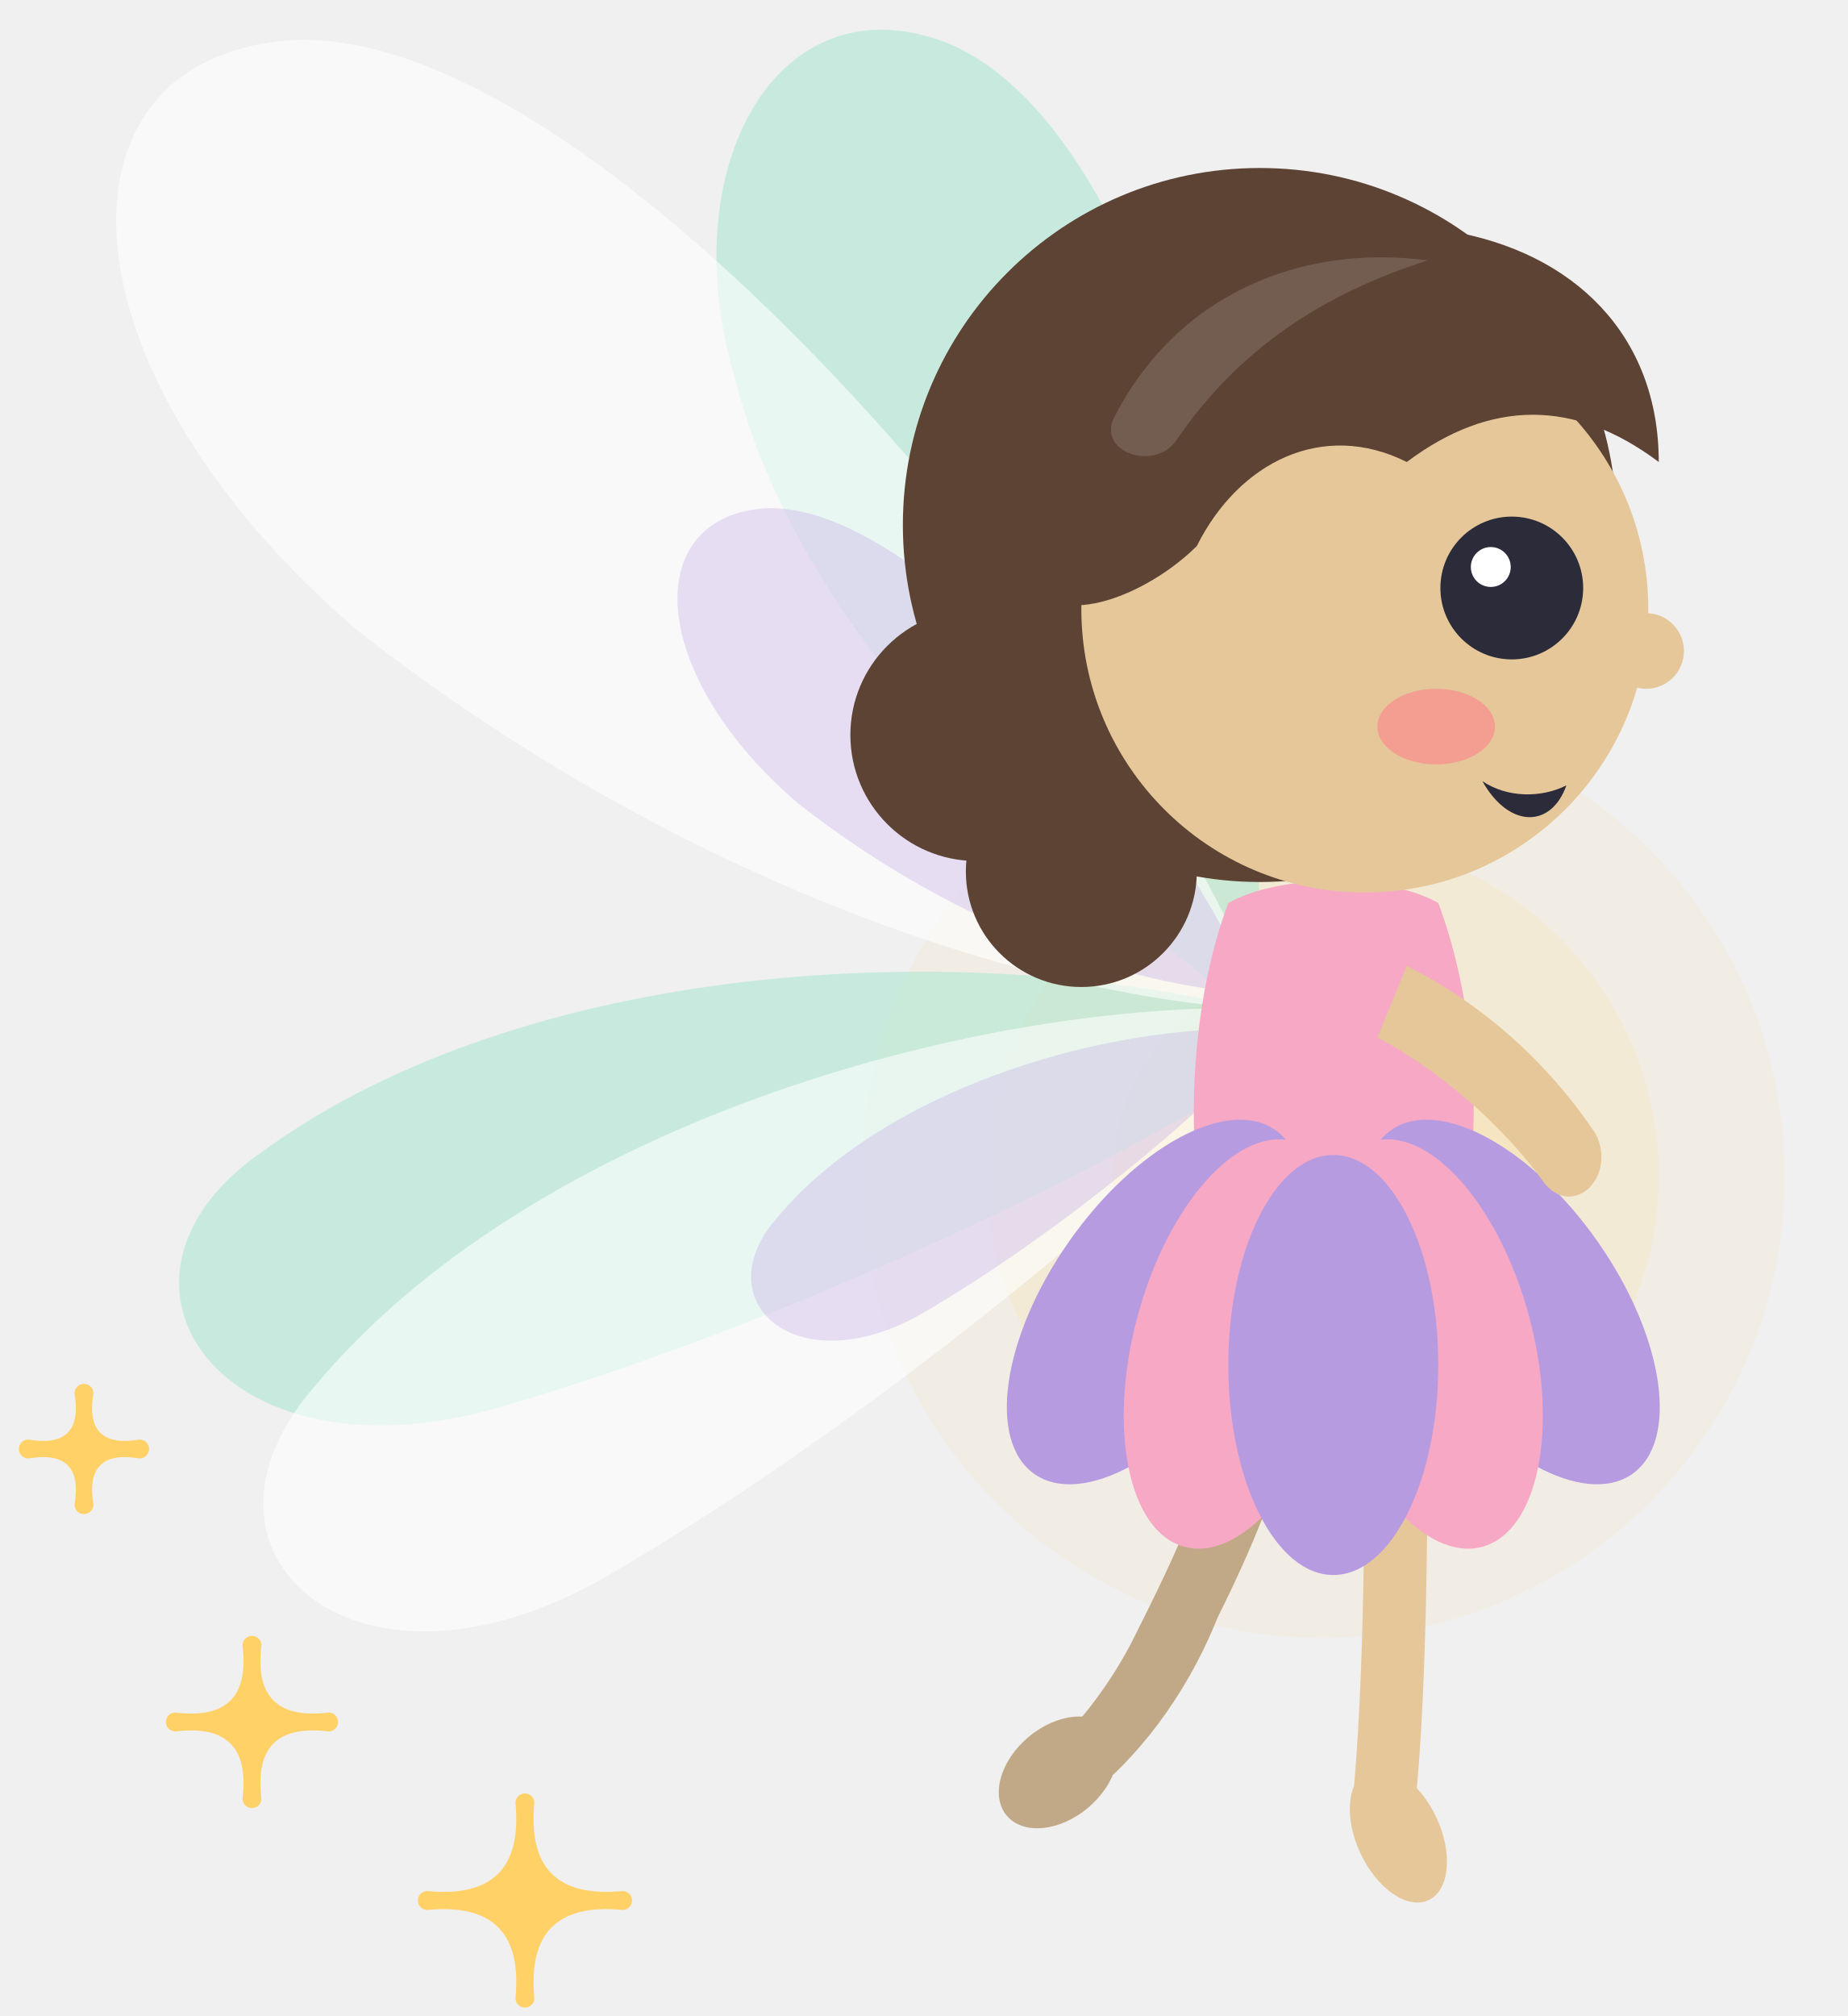
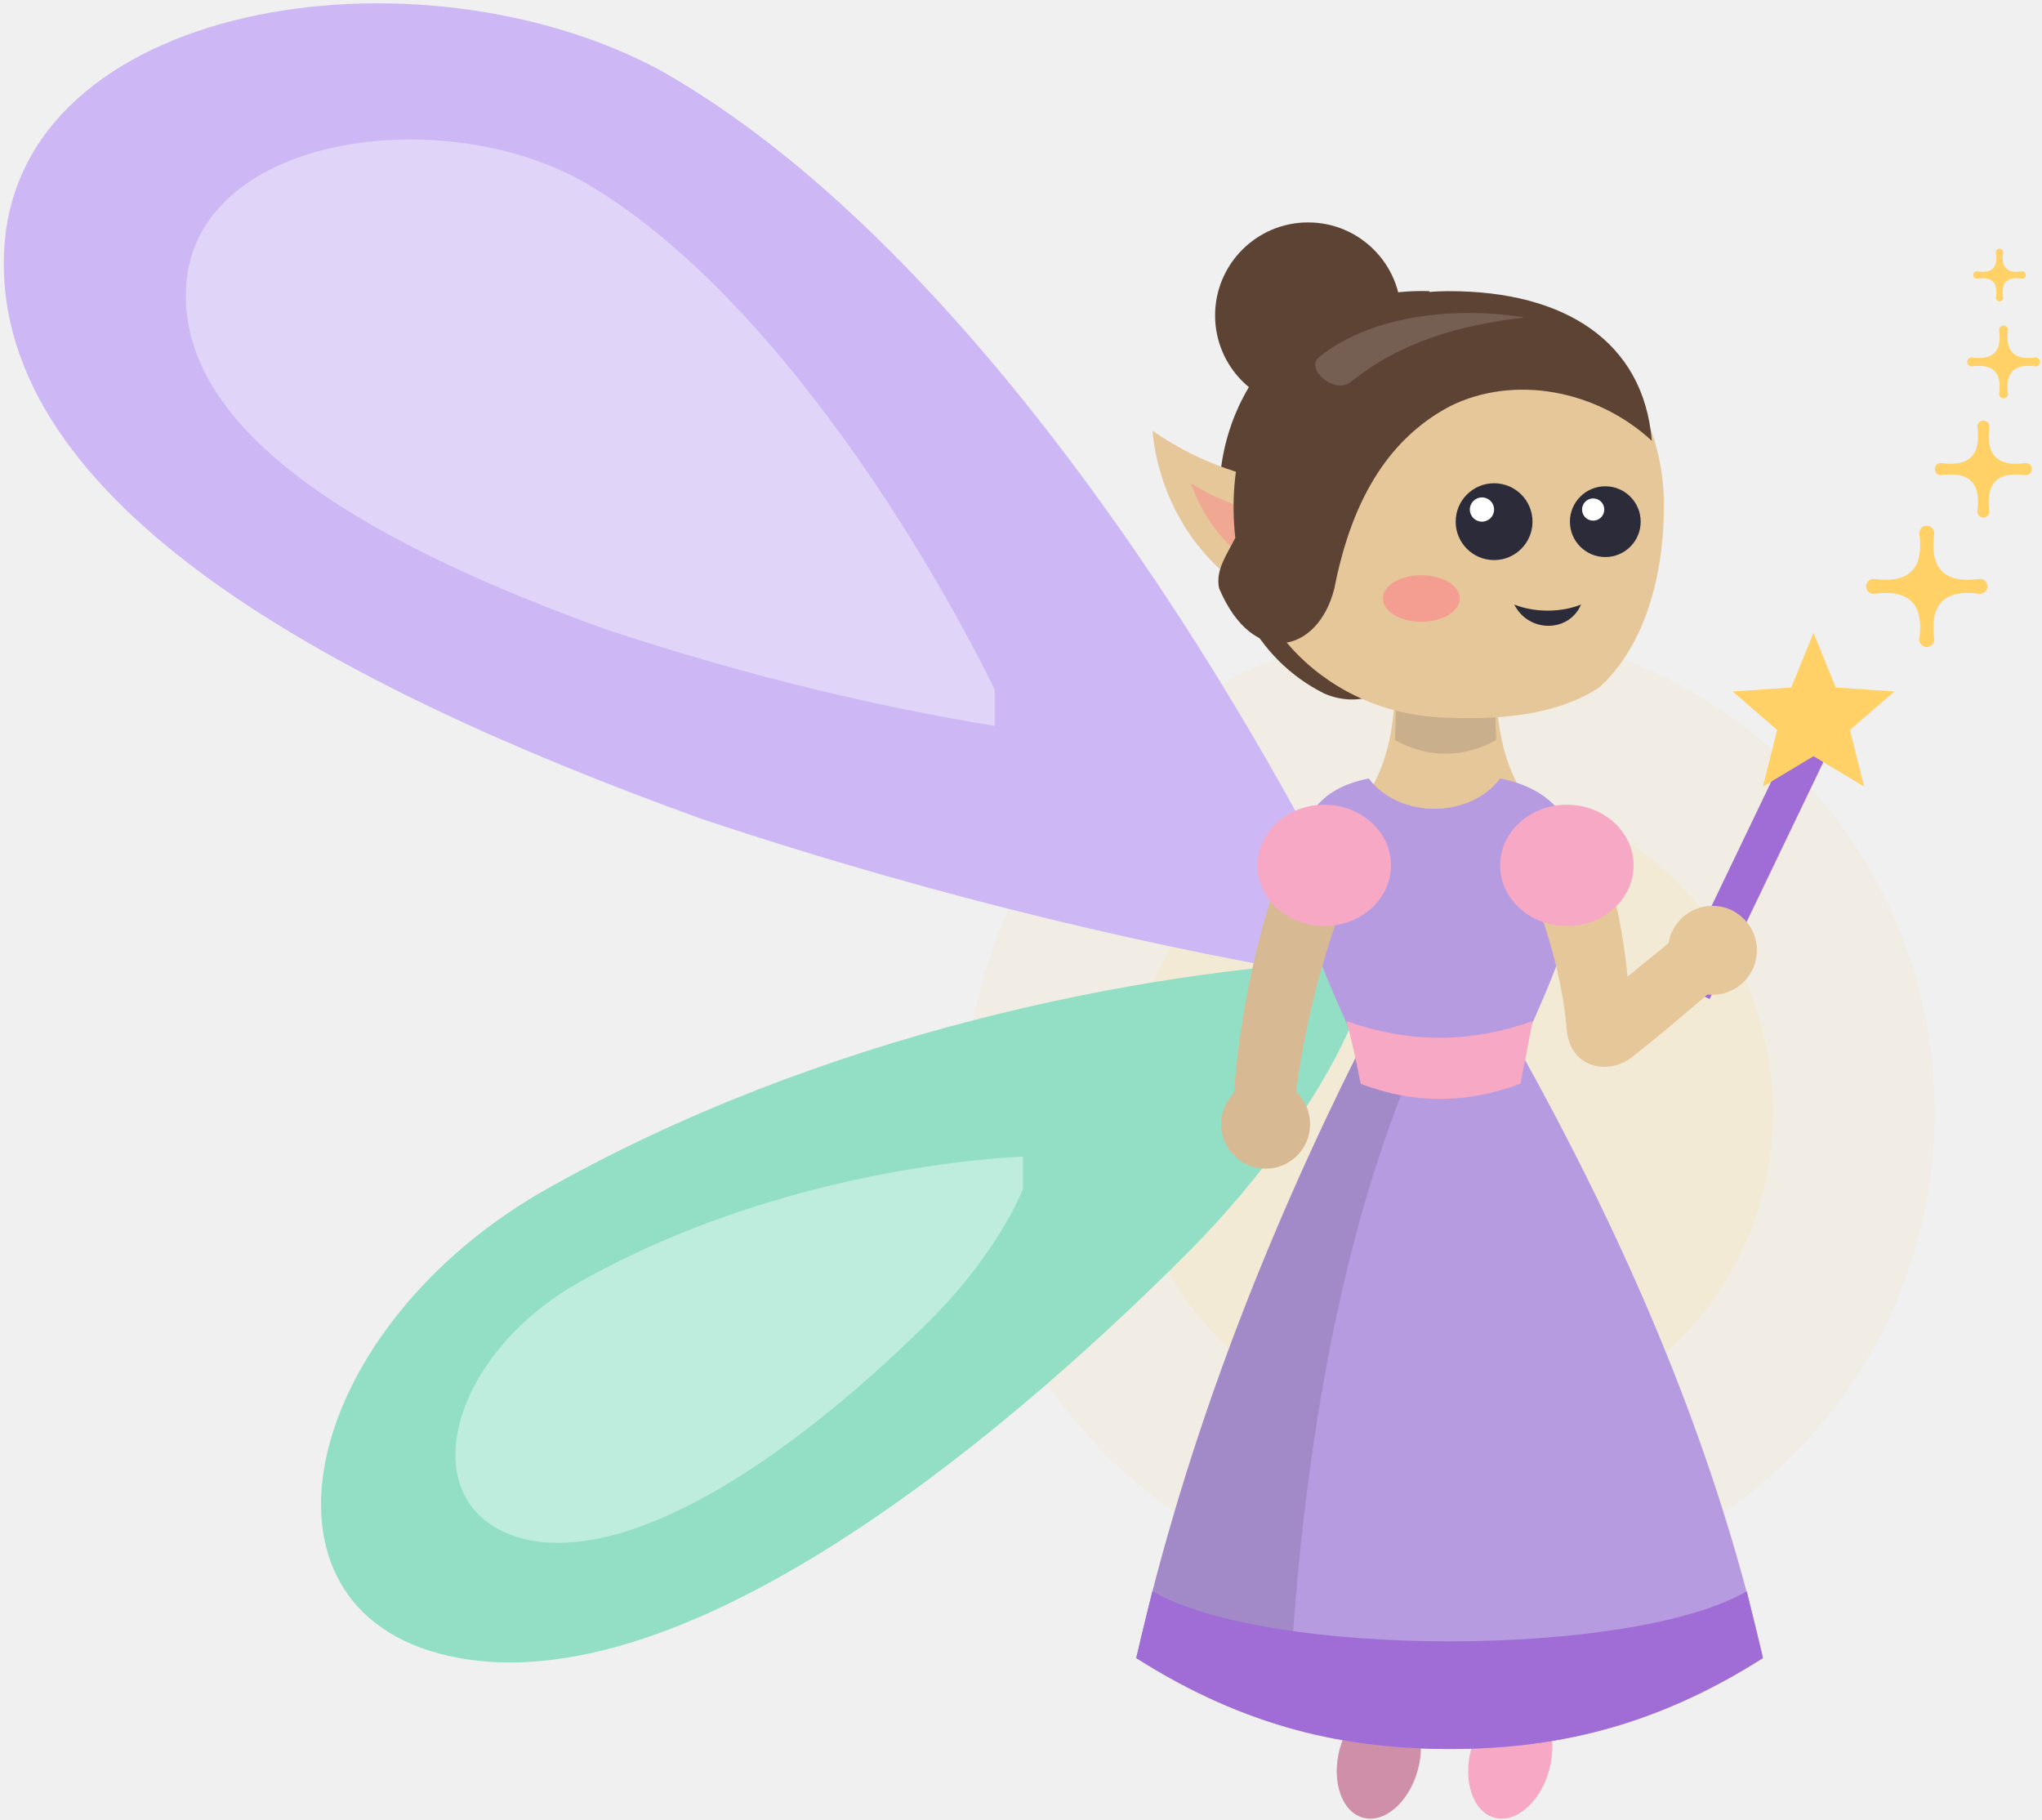
- <svg xmlns="http://www.w3.org/2000/svg" viewBox="1 2 88 96">
-   <circle cx="64" cy="58" r="22" fill="#ffd166" opacity="0.08" />
-   <circle cx="64" cy="58" r="16" fill="#ffd166" opacity="0.12" />
-   <circle cx="64" cy="58" r="10" fill="#ffd166" opacity="0.18" />
-   <path d="M12.55 80.35A0.45 0.45 0 0 1 13.45 80.35Q13 84 16.65 83.55A0.45 0.45 0 0 1 16.65 84.45Q13 84 13.45 87.65A0.45 0.45 0 0 1 12.55 87.65Q13 84 9.35 84.45A0.45 0.45 0 0 1 9.35 83.55Q13 84 12.55 80.35Z" fill="#ffd166" />
-   <path d="M25.55 87.85A0.45 0.45 0 0 1 26.45 87.85Q26 92.5 30.65 92.05A0.45 0.45 0 0 1 30.65 92.95Q26 92.5 26.45 97.15A0.45 0.45 0 0 1 25.55 97.15Q26 92.5 21.35 92.95A0.45 0.45 0 0 1 21.35 92.05Q26 92.5 25.55 87.85Z" fill="#ffd166" />
-   <path d="M4.55 68.35A0.45 0.45 0 0 1 5.45 68.35Q5 71 7.65 70.55A0.45 0.45 0 0 1 7.65 71.45Q5 71 5.45 73.65A0.45 0.45 0 0 1 4.55 73.65Q5 71 2.35 71.45A0.45 0.45 0 0 1 2.35 70.55Q5 71 4.55 68.35Z" fill="#ffd166" />
-   <g class="part-wings" style="transform-box:fill-box;transform-origin:96% 66%">
-     <path d="M61 47C61 31 56 8 46 4C38 1 33 10 36 20C39 32 50 42 59 49Z" fill="#a8e6cf" opacity="0.55" />
-     <path d="M60 50C46 50 26 56 16 68C9 76 18 84 30 77C42 70 54 60 60 54Z" transform="rotate(14 60 52)" fill="#a8e6cf" opacity="0.55" />
-     <path d="M60 47C52 30 28 2 14 4C3 5.5 4 20 18 32C32 43 48 49 60 50Z" fill="#ffffff" opacity="0.6" />
-     <path d="M60 47C52 30 28 2 14 4C3 5.5 4 20 18 32C32 43 48 49 60 50Z" transform="matrix(0.5 0 0 0.5 30 24.25)" fill="#b79be0" opacity="0.3" />
-     <path d="M60 50C46 50 26 56 16 68C9 76 18 84 30 77C42 70 54 60 60 54Z" fill="#ffffff" opacity="0.6" />
-     <path d="M60 50C46 50 26 56 16 68C9 76 18 84 30 77C42 70 54 60 60 54Z" transform="matrix(0.5 0 0 0.5 30 26)" fill="#b79be0" opacity="0.3" />
+ <svg xmlns="http://www.w3.org/2000/svg" viewBox="-14.7 1 101 90">
+   <circle cx="57" cy="56" r="24" fill="#ffd166" opacity="0.08" />
+   <circle cx="57" cy="56" r="16" fill="#ffd166" opacity="0.12" />
+   <g class="part-wings" style="transform-box:fill-box;transform-origin: 100.0% 57.7%">
+     <path d="M52.2 46.5C46 34 33 13 18 4.5C6 -2 -14 1 -14.5 13.5C-15 26 2 35 20 41.5C32 45.5 43 48 52.2 49.5Z" fill="#cdb8f5" />
+     <path d="M34.5 35.1C30.8 27.6 23.0 15.0 14.0 9.9C6.8 6.0 -5.2 7.8 -5.5 15.3C-5.8 22.8 4.4 28.2 15.2 32.1C22.4 34.5 29.0 36.0 34.5 36.9Z" fill="#ffffff" opacity="0.4" />
+     <path d="M52.2 48.5C42 49 26 52 12 60C0 67 -3 81 8 83C19 85 34 73 44 63C48 59 51 54.5 52.2 51.5Z" fill="#93dfc6" />
+     <path d="M35.9 58.2C30.3 58.5 21.5 60.1 13.8 64.5C7.2 68.3 5.5 76.0 11.6 77.2C17.6 78.2 25.9 71.7 31.4 66.2C33.6 64.0 35.2 61.5 35.9 59.8Z" fill="#ffffff" opacity="0.4" />
  </g>
-   <path d="M60 66C59 72 57 76 55 80C54 82 52.5 84 51 85.4C49.6 86.8 51.4 88.6 53 87.4C55 85.8 57.4 83 59 79C61 75 62.6 71 63 67ZM53.85 84.34A2.2 3.2 50 1 0 48.95 88.46A2.2 3.2 50 1 0 53.85 84.34Z" fill="#e6c79a" />
-   <path d="M60 66C59 72 57 76 55 80C54 82 52.5 84 51 85.4C49.6 86.8 51.4 88.6 53 87.4C55 85.8 57.4 83 59 79C61 75 62.6 71 63 67ZM53.85 84.34A2.2 3.2 50 1 0 48.95 88.46A2.2 3.2 50 1 0 53.85 84.34Z" fill="#2b2b3a" opacity="0.2" />
-   <path d="M66 66C66 74 66 82 65.4 88C65.2 90 68.2 90 68.4 88C69 82 69 74 69 66Z" fill="#e6c79a" />
-   <ellipse cx="67.6" cy="89.4" rx="2" ry="3.4" transform="rotate(-25 67.6 89.4)" fill="#e6c79a" />
-   <path d="M59.5 45C62 43.6 67 43.6 69.5 45C71 49 71.5 54 71 58L58 58C57.6 54 58 49 59.5 45Z" fill="#f7a8c4" />
-   <ellipse cx="56" cy="64" rx="5" ry="10" transform="rotate(35 56 64)" fill="#b79be0" />
-   <ellipse cx="73" cy="64" rx="5" ry="10" transform="rotate(-35 73 64)" fill="#b79be0" />
-   <ellipse cx="60" cy="66" rx="5" ry="10" transform="rotate(15 60 66)" fill="#f7a8c4" />
-   <ellipse cx="69" cy="66" rx="5" ry="10" transform="rotate(-15 69 66)" fill="#f7a8c4" />
-   <ellipse cx="64.5" cy="67" rx="5" ry="10" fill="#b79be0" />
-   <path d="M68 48C72 50 75 53 77 56C78 58 76 60 74.6 58.4C72.6 55.6 69.6 53 66.6 51.4Z" fill="#e6c79a" />
-   <circle cx="61" cy="27" r="17" fill="#5c4334" />
-   <circle cx="47.5" cy="37" r="6" fill="#5c4334" />
-   <circle cx="52.5" cy="43.5" r="5.5" fill="#5c4334" />
-   <circle cx="66" cy="31" r="13.5" fill="#e6c79a" />
-   <path d="M50 30C50 18 60 11 70 13C76 14 80 18 80 24C76 21 72 21 68 24C64 22 60 24 58 28C56 30 52 32 50 30Z" fill="#5c4334" />
-   <path d="M54 22C57 16 63 13.6 69 14.4C64 16 60 18.6 57 23C56 24.4 53.4 23.6 54 22Z" fill="#ffffff" opacity="0.14" />
-   <circle cx="79.4" cy="33" r="1.8" fill="#e6c79a" />
-   <ellipse cx="69.4" cy="36.6" rx="2.8" ry="1.8" fill="#ff7a8a" opacity="0.55" />
-   <circle cx="73" cy="30" r="3.4" fill="#2b2b3a" />
-   <circle cx="72" cy="29" r="0.95" fill="#ffffff" />
-   <path d="M71.6 39.2C72.9 41.5 74.9 41.4 75.6 39.4C74.4 40 72.8 40 71.6 39.2Z" fill="#2b2b3a" />
+   <ellipse cx="53.5" cy="88" rx="2" ry="3" transform="rotate(15 53.5 88)" fill="#f7a8c4" />
+   <ellipse cx="53.5" cy="88" rx="2" ry="3" transform="rotate(15 53.5 88)" fill="#2b2b3a" opacity="0.2" />
+   <ellipse cx="60" cy="88" rx="2" ry="3" transform="rotate(15 60 88)" fill="#f7a8c4" />
+   <path d="M54.3 33L59.3 33C59.2 36 59.4 38.5 60.8 40.5L60.8 42.5L52.8 42.5L52.8 40.5C54.2 38.5 54.4 36 54.3 33Z" fill="#e6c79a" />
+   <path d="M54.3 33L59.3 33C59.25 35 59.25 36.5 59.3 37.6C57.7 38.5 55.9 38.5 54.3 37.6C54.35 36.5 54.35 35 54.3 33Z" fill="#2b2b3a" opacity="0.16" />
+   <path d="M53 39.5C50.5 40 49.5 41.5 49.5 44C49.8 47.5 51.5 50.5 52.5 53C48 62 44 72 41.5 83C47 86.5 52 87.5 57 87.5C62 87.5 67 86.5 72.5 83C70 72 65.5 62 60.5 53C61.5 50.5 63.2 47.5 63.3 44C63.3 41.5 62 40 59.5 39.5C58 41.5 54.5 41.5 53 39.5Z" fill="#b79be0" />
+   <path d="M52.5 53C48 62 44 72 41.5 83C44 84.6 46.5 85.6 49 86.3C49.5 74 51.5 62 55.5 53Z" fill="#2b2b3a" opacity="0.15" />
+   <path d="M42.3 79.7C48 83 66 83 71.7 79.7L72.5 83C67 86.5 62 87.5 57 87.5C52 87.5 47 86.5 41.5 83Z" fill="#a06cd5" />
+   <path d="M51.9 51.5C55 52.6 58 52.6 61.1 51.5C60.9 52.6 60.7 53.6 60.5 54.6C57.8 55.6 55.2 55.6 52.6 54.6C52.4 53.6 52.2 52.6 51.9 51.5Z" fill="#f7a8c4" />
+   <path d="M49.2 42.5C47.6 46.5 46.6 51 46.3 55.5L49.3 55.8C49.8 51.5 50.9 47.5 52.4 44ZM47.9 54.4A2.2 2.2 0 1 0 47.9 58.8A2.2 2.2 0 1 0 47.9 54.4Z" fill="#e6c79a" />
+   <path d="M49.2 42.5C47.6 46.5 46.6 51 46.3 55.5L49.3 55.8C49.8 51.5 50.9 47.5 52.4 44ZM47.9 54.4A2.2 2.2 0 1 0 47.9 58.8A2.2 2.2 0 1 0 47.9 54.4Z" fill="#2b2b3a" opacity="0.08" />
+   <ellipse cx="50.8" cy="43.8" rx="3.3" ry="3" fill="#f7a8c4" />
+   <path d="M69.86 50.41L75.86 37.91L74.14 37.09L68.14 49.59Z" fill="#a06cd5" />
+   <path d="M75 32.3L76.1 35L79 35.2L76.8 37.1L77.5 39.9L75 38.4L72.5 39.9L73.2 37.1L71 35.2L73.9 35Z" fill="#ffd166" />
+   <path d="M80.23 27.37A0.37 0.37 0 0 1 80.97 27.37Q80.60 30.00 83.23 29.63A0.37 0.37 0 0 1 83.23 30.37Q80.60 30.00 80.97 32.63A0.37 0.37 0 0 1 80.23 32.63Q80.60 30.00 77.97 30.37A0.37 0.37 0 0 1 77.97 29.63Q80.60 30.00 80.23 27.37Z" fill="#ffd166" />
+   <path d="M83.10 22.10A0.30 0.30 0 0 1 83.70 22.10Q83.40 24.20 85.50 23.90A0.30 0.30 0 0 1 85.50 24.50Q83.40 24.20 83.70 26.30A0.30 0.30 0 0 1 83.10 26.30Q83.40 24.20 81.30 24.50A0.30 0.30 0 0 1 81.30 23.90Q83.40 24.20 83.10 22.10Z" fill="#ffd166" />
+   <path d="M84.18 17.32A0.22 0.22 0 0 1 84.62 17.32Q84.40 18.90 85.98 18.68A0.22 0.22 0 0 1 85.98 19.12Q84.40 18.90 84.62 20.48A0.22 0.22 0 0 1 84.18 20.48Q84.40 18.90 82.82 19.12A0.22 0.22 0 0 1 82.82 18.68Q84.40 18.90 84.18 17.32Z" fill="#ffd166" />
+   <path d="M84.02 13.48A0.18 0.18 0 0 1 84.38 13.48Q84.20 14.60 85.32 14.42A0.18 0.18 0 0 1 85.32 14.78Q84.20 14.60 84.38 15.72A0.18 0.18 0 0 1 84.02 15.72Q84.20 14.60 83.08 14.78A0.18 0.18 0 0 1 83.08 14.42Q84.20 14.60 84.02 13.48Z" fill="#ffd166" />
+   <path d="M60.5 43.8C61.8 46.5 62.6 49.5 62.8 52C63 53.8 64.8 54.2 66 53.3C67.4 52.2 68.8 51 70.2 49.8L68.6 47C67.3 48.1 66.4 48.8 65.8 49.3C65.6 47.2 65.2 45.3 64.6 43.4Z" fill="#e6c79a" />
+   <circle cx="70" cy="48" r="2.2" fill="#e6c79a" />
+   <ellipse cx="62.8" cy="43.8" rx="3.3" ry="3" fill="#f7a8c4" />
+   <circle cx="50" cy="16.6" r="4.6" fill="#5c4334" />
+   <path d="M56 15.4C50 15.2 45.6 19.8 45.6 25.6C45.6 30 47.4 33.6 50.8 35.3C52.4 36 54.2 35.4 54.6 34L55.4 22Z" fill="#5c4334" />
+   <path d="M57 15.5C63 15.5 67.6 20 67.6 26C67.6 29.6 66.6 33 64.4 35C62.4 36.3 59.8 36.6 57 36.5C51 36.4 46.5 31.8 46.5 26C46.5 20 51 15.5 57 15.5Z" fill="#e6c79a" />
+   <path d="M50 25C47.2 24.8 44.6 23.9 42.3 22.3C42.6 25.4 44.2 28.4 47 30.2C48.4 31.2 49.8 30.6 50.2 29.4Z" fill="#e6c79a" />
+   <path d="M47.2 26.2C46 25.9 45 25.4 44.2 24.9C44.7 26.3 45.5 27.5 46.6 28.4Z" fill="#ff7a8a" opacity="0.4" />
+   <path d="M46.4 27.6C45.6 20.3 50.5 15.4 57 15.4C62.7 15.4 66.6 17.9 67 22.8C64.3 20.3 60.2 19.5 57 21.1C53.8 22.8 52.1 26 51.3 30.1C50.5 33.3 47.3 34.1 45.6 30.1C45.4 29.2 46 28.4 46.4 27.6Z" fill="#5c4334" />
+   <path d="M50.5 18.7 C 52.9 16.7 57.0 16.1 60.7 16.7 C 57.4 17.1 54.6 17.9 52.1 19.9 C 51.3 20.5 49.9 19.3 50.5 18.7Z" fill="#ffffff" opacity="0.15" />
+   <ellipse cx="55.6" cy="30.6" rx="1.9" ry="1.15" fill="#ff7a8a" opacity="0.55" />
+   <circle cx="59.2" cy="26.8" r="1.9" fill="#2b2b3a" />
+   <circle cx="58.6" cy="26.2" r="0.6" fill="#ffffff" />
+   <circle cx="64.7" cy="26.8" r="1.75" fill="#2b2b3a" />
+   <circle cx="64.1" cy="26.2" r="0.55" fill="#ffffff" />
+   <path d="M60.2 30.9 C 60.9 32.3 62.9 32.3 63.5 30.9 C 62.5 31.3 61.2 31.3 60.2 30.9Z" fill="#2b2b3a" />
</svg>
